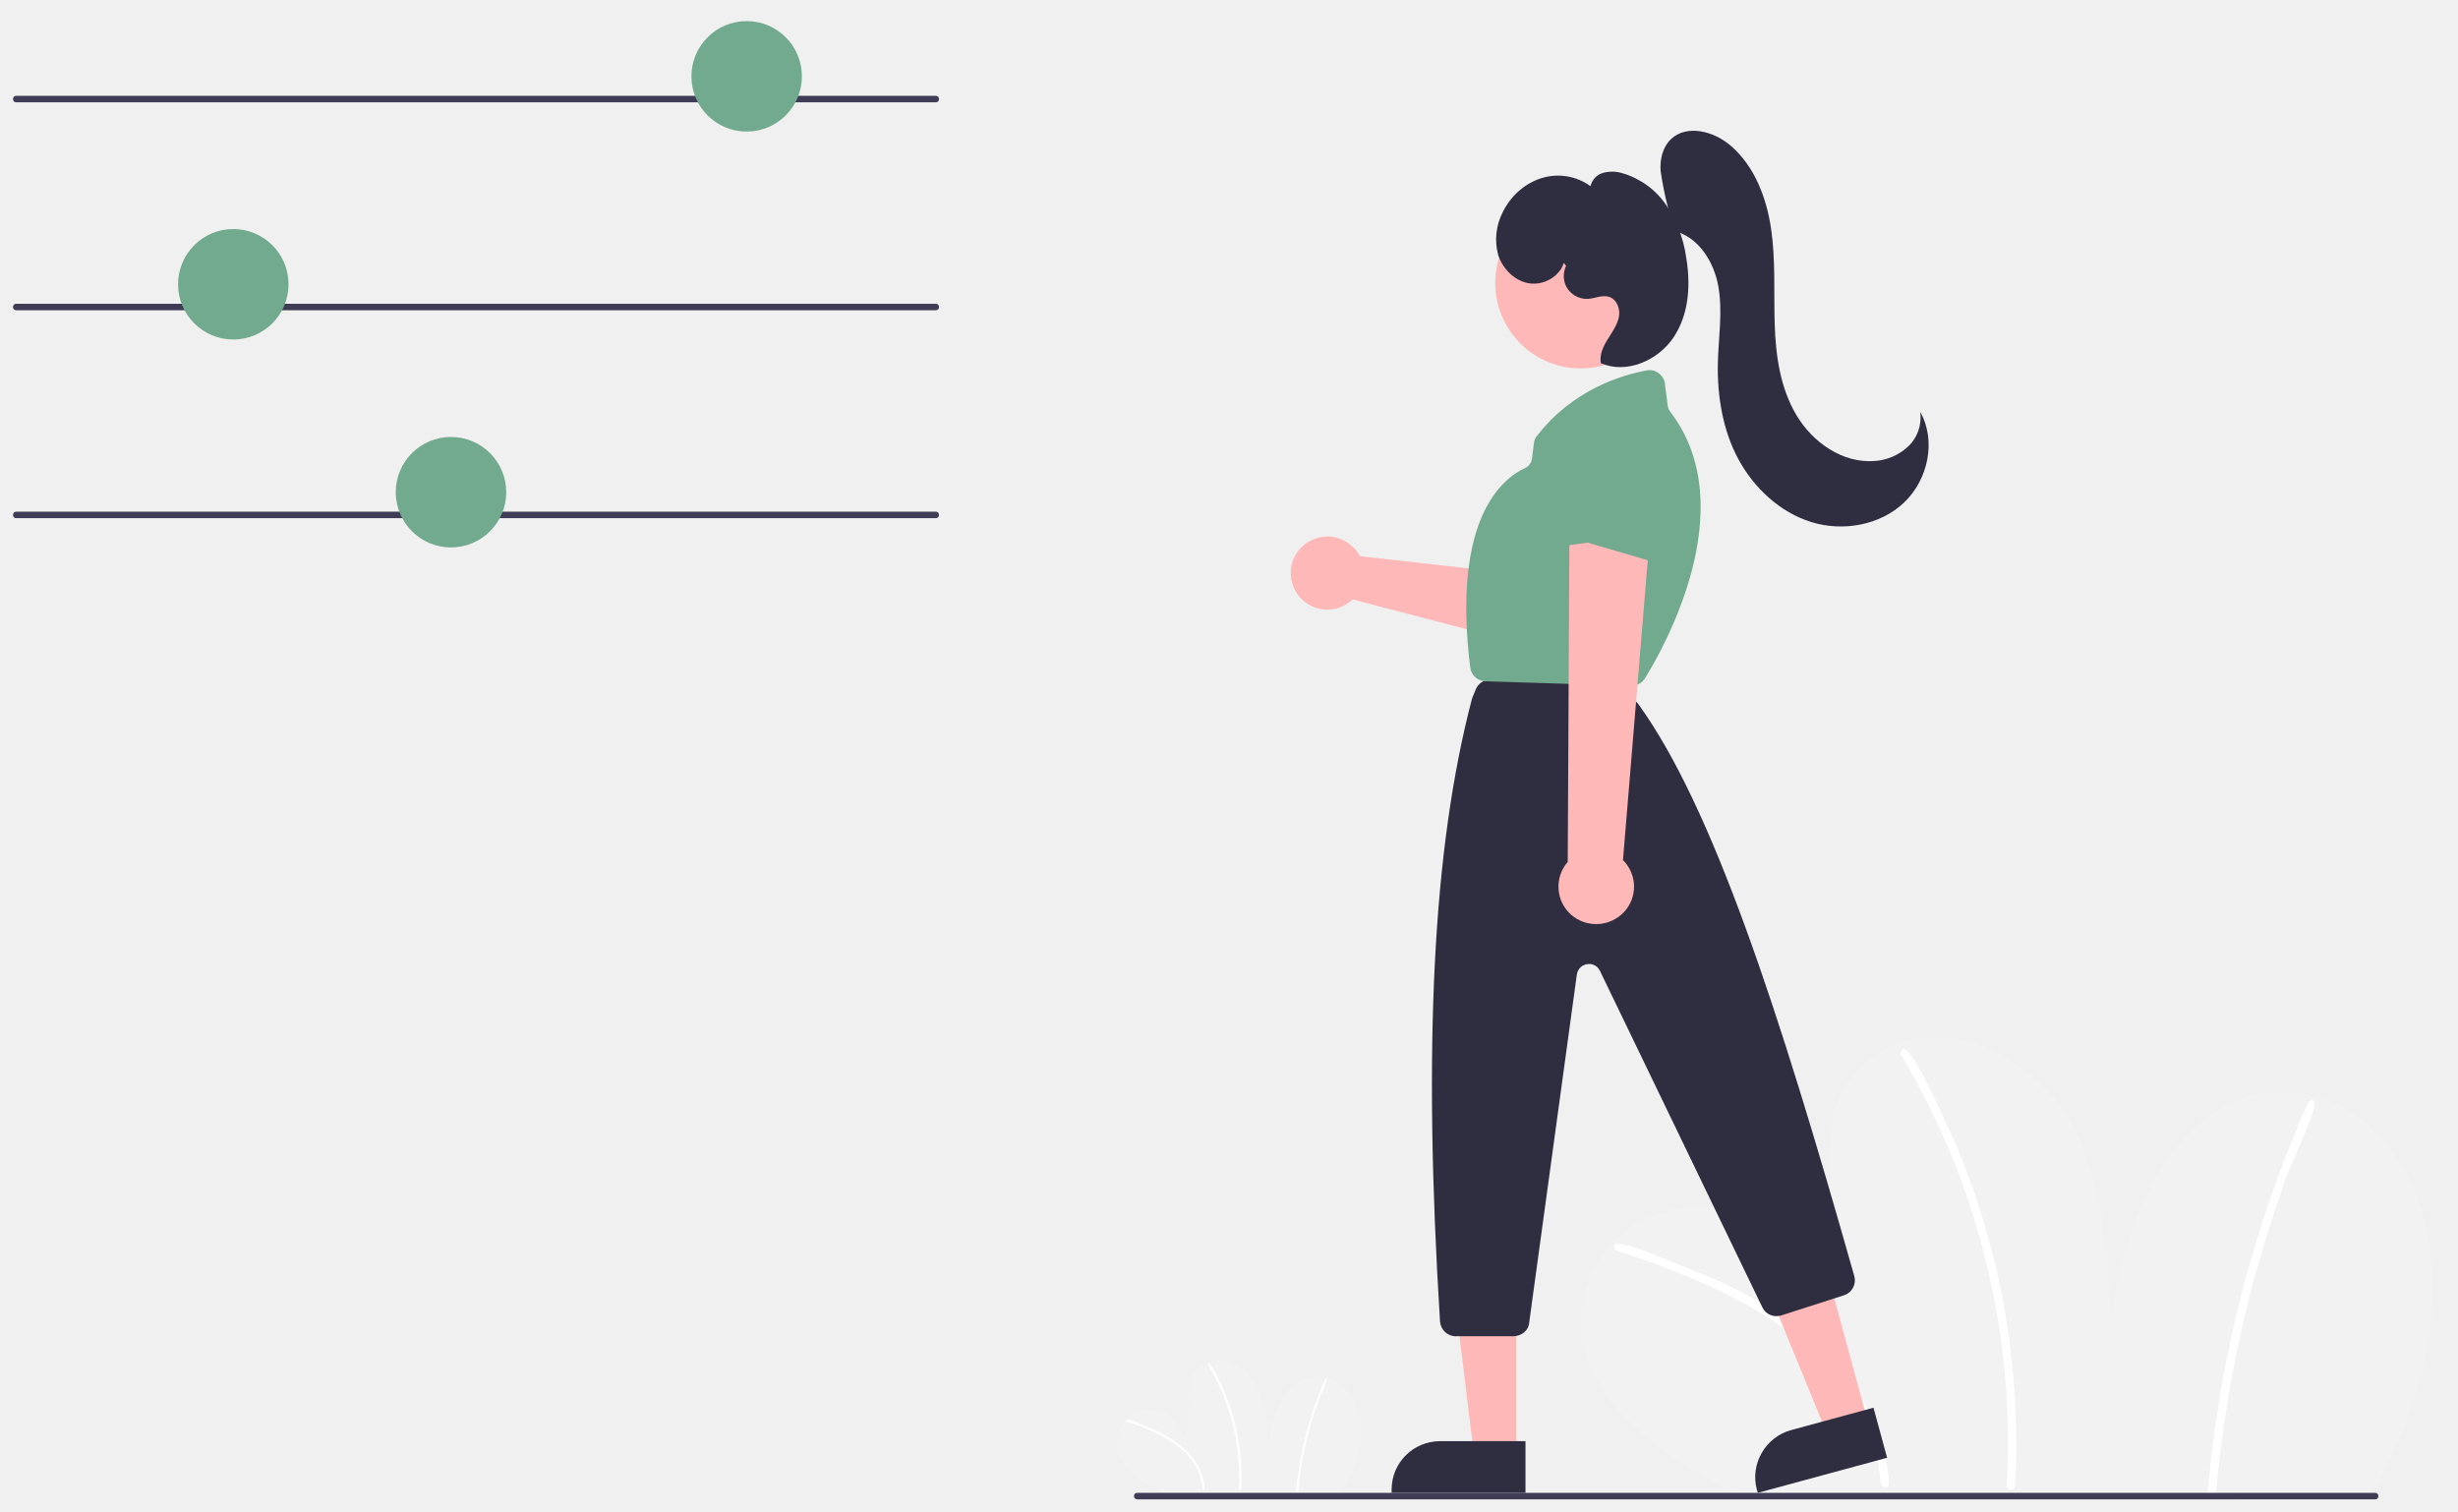
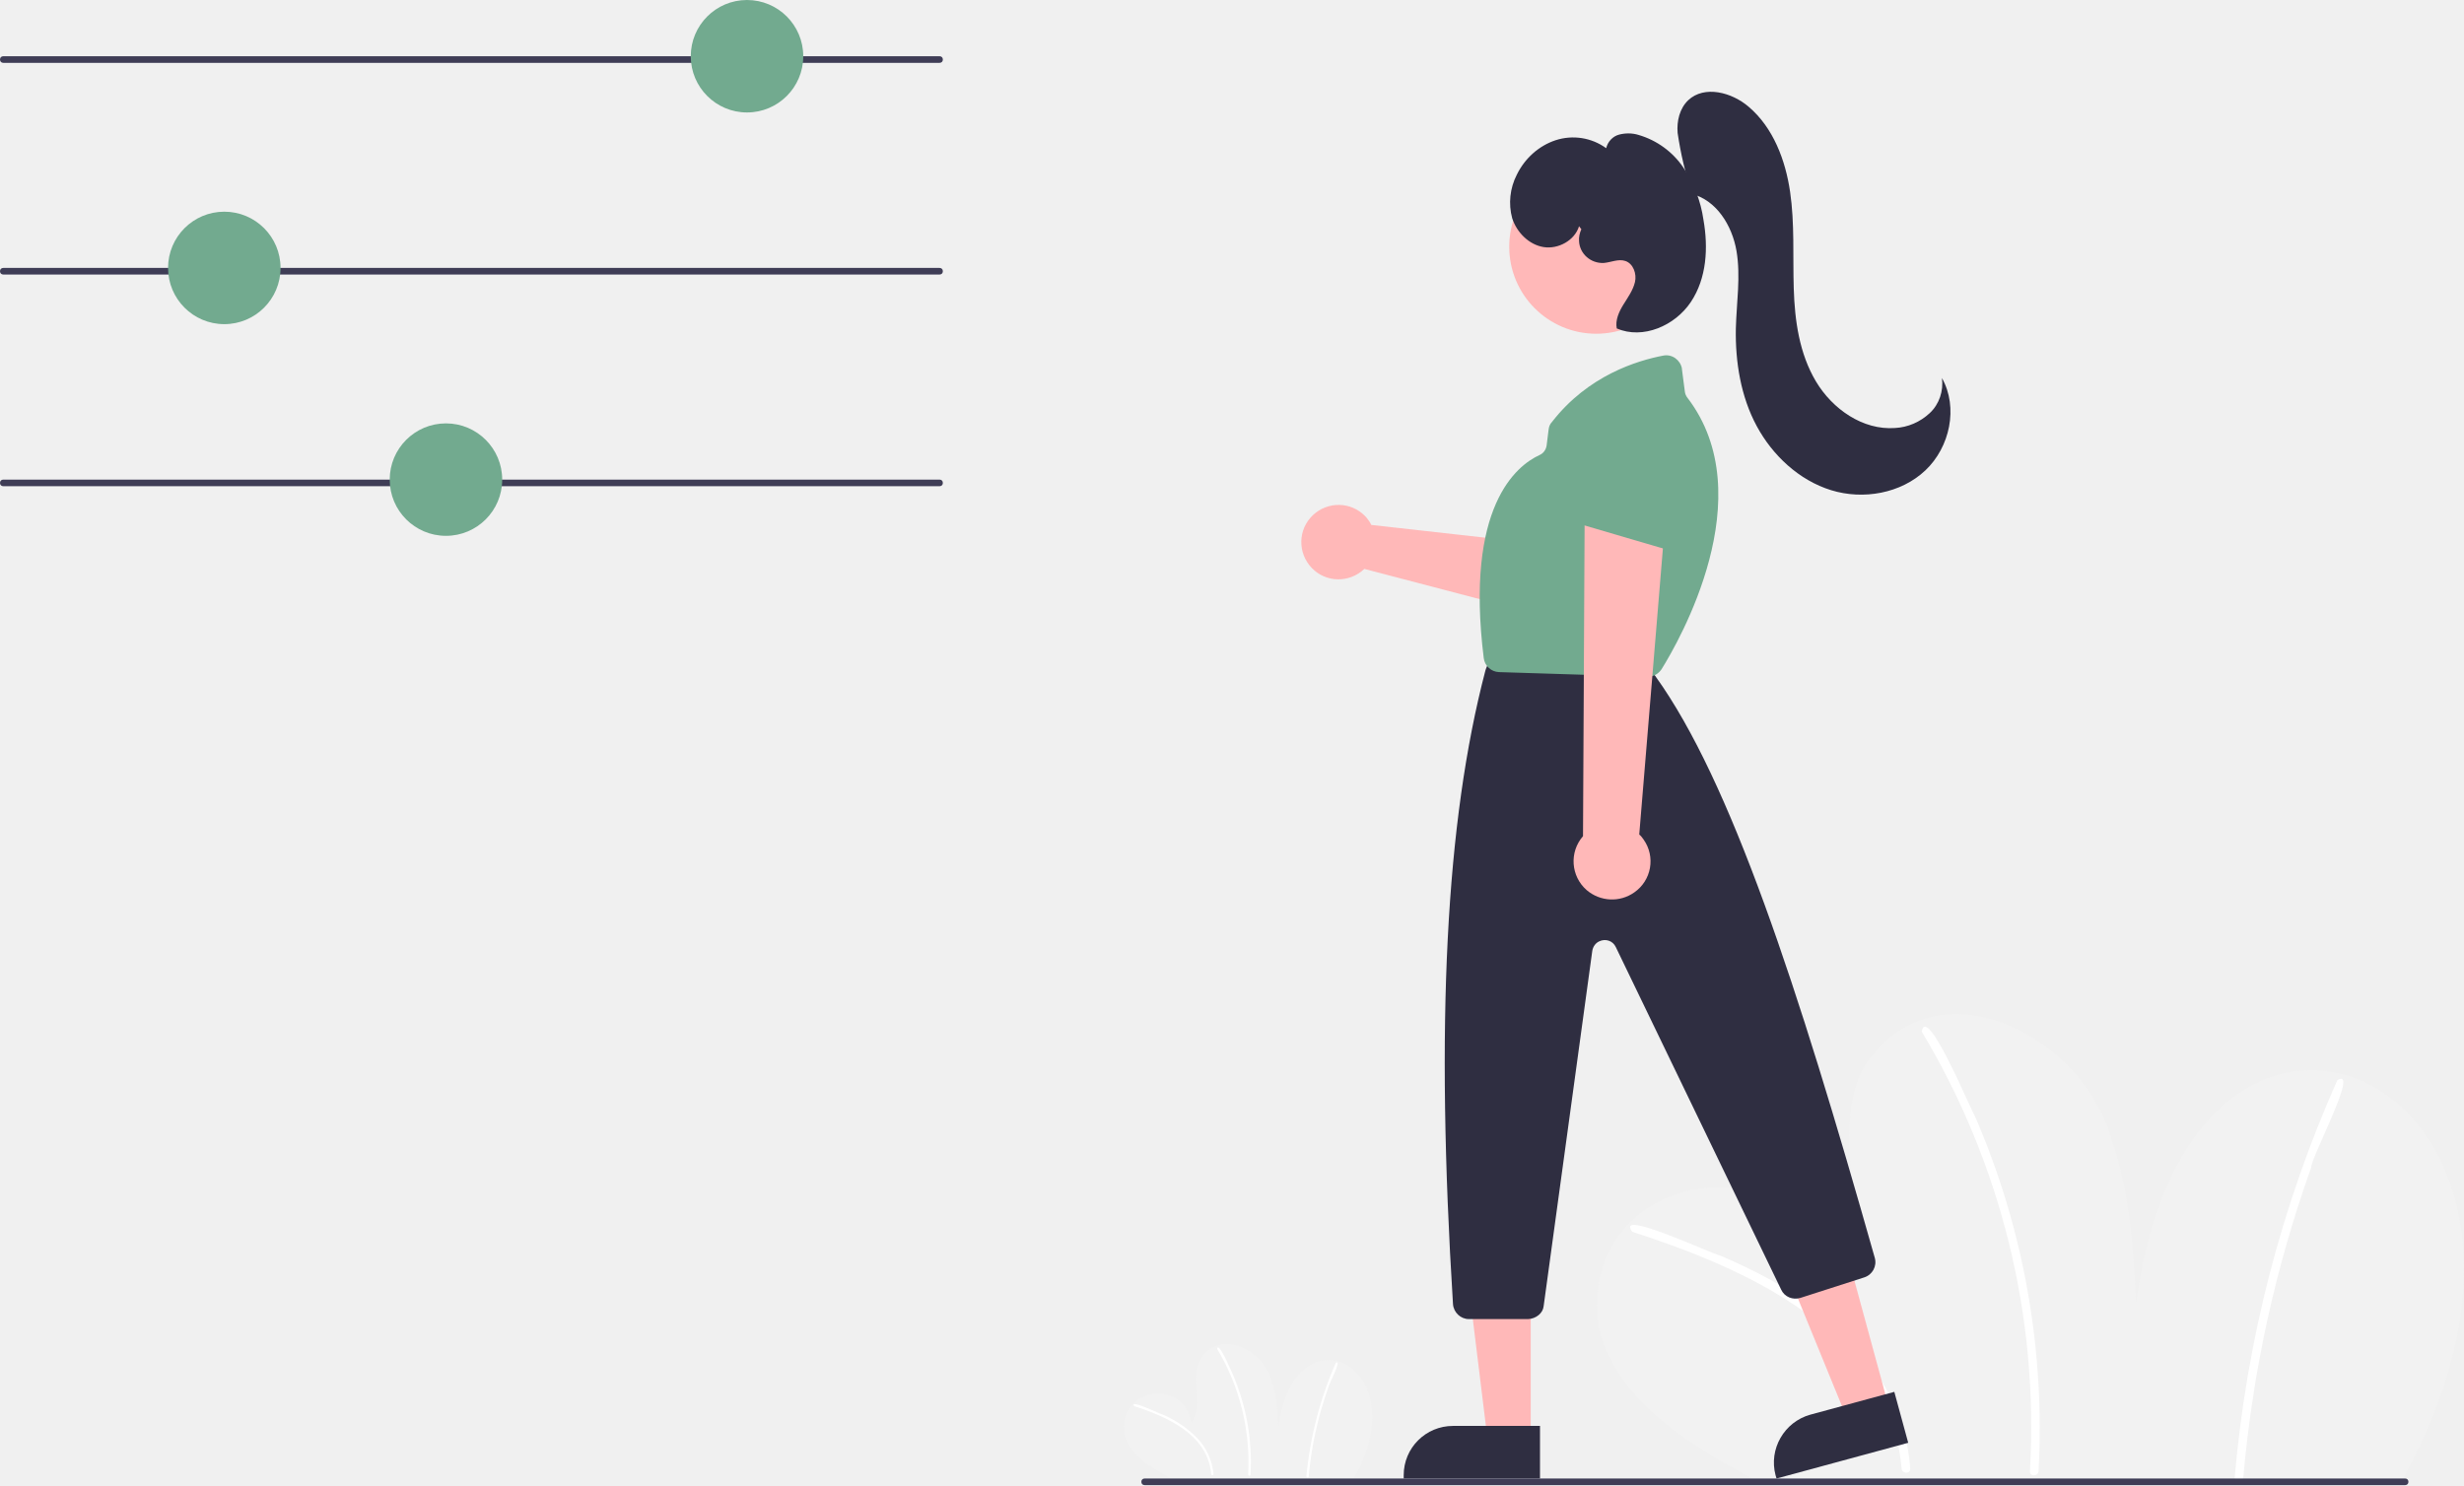
- <svg xmlns="http://www.w3.org/2000/svg" version="1.1" id="b2067efd-c319-47f4-994e-f8ea2344f64c" x="0px" y="0px" viewBox="0 0 756.5 465.1" style="enable-background:new 0 0 756.5 465.1;" xml:space="preserve">
+ <svg xmlns="http://www.w3.org/2000/svg" version="1.1" id="b2067efd-c319-47f4-994e-f8ea2344f64c" x="0px" y="0px" viewBox="0 0 744.8 449.1" style="enable-background:new 0 0 744.8 449.1;" xml:space="preserve">
  <style type="text/css">
	.st0{fill:#F2F2F2;}
	.st1{fill:#FFFFFF;}
	.st2{fill:#3F3D56;}
	.st3{fill:#72AA8F;}
	.st4{fill:#FFB8B8;}
- 	.st5{fill:#2F2E41;}
- 	.st6{fill:#A3CFBB;}
- 	.st7{fill:#D1E7DD;}
- 	.st8{fill:#6C63FF;}
+ 	.st5{fill:#6C63FF;}
+ 	.st6{fill:#2F2E41;}
</style>
-   <path class="st0" d="M729.2,461.6c68.2-120.7-62.6-182.5-79.5-55.1c-0.9-16.4-1.8-33.2-7.2-48.7c-8.3-32.2-53.4-55.6-74.9-23  c-11.4,20.2,3.7,48.6-9.4,67.7c-8.3-48.2-78.3-36.9-70.9,11.5c5.5,23.2,30.1,36.8,49.7,47.3L729.2,461.6z" />
-   <path class="st1" d="M497.4,384.9c34.6,11.2,77.9,30.2,81.4,71.6c0.1,1.6,2.7,1.7,2.6,0c-0.9-14.6-8-28-17.9-38.6  c-10.8-11.6-24.8-19.5-39.3-25.7C521.4,391.6,491.9,377.7,497.4,384.9z" />
-   <path class="st1" d="M584.9,324.4c24,40,35.4,86.3,32.7,132.9c-0.1,1.7,2.5,1.6,2.6,0c2-36.6-4.5-73.2-19-106.8  C599.5,347.5,586.3,315.7,584.9,324.4z" />
-   <path class="st1" d="M710.5,339.1c-16.9,38-27.4,78.5-31,120c-0.1,1.6,2.4,1.6,2.6,0c2.8-31.9,9.7-63.4,20.5-93.6  C702.6,362.2,717.4,334.9,710.5,339.1L710.5,339.1z" />
-   <path class="st0" d="M413.2,459.6c19.5-34.6-17.9-52.2-22.8-15.8c-0.2-4.7-0.5-9.5-2.1-13.9c-2.4-9.2-15.3-15.9-21.4-6.6  c-3.3,5.8,1.1,13.9-2.7,19.4c-2.4-13.8-22.4-10.6-20.3,3.3c1.6,6.7,8.6,10.5,14.2,13.5L413.2,459.6z" />
-   <path class="st1" d="M346.8,437.6c9.9,3.2,22.3,8.6,23.3,20.5c0,0.5,0.8,0.5,0.7,0c-0.4-4.2-2.2-8.1-5.1-11c-3.2-3.2-7-5.7-11.2-7.3  C353.7,439.5,345.3,435.5,346.8,437.6z" />
-   <path class="st1" d="M371.9,420.3c6.9,11.5,10.1,24.7,9.4,38c0,0.5,0.7,0.5,0.7,0c0.6-10.5-1.3-21-5.5-30.6  C376.1,426.9,372.3,417.8,371.9,420.3L371.9,420.3z" />
-   <path class="st1" d="M407.8,424.5c-4.8,10.9-7.8,22.5-8.9,34.3c0,0.5,0.7,0.5,0.7,0c0.8-9.1,2.8-18.1,5.9-26.8  C405.6,431.1,409.8,423.3,407.8,424.5L407.8,424.5z" />
-   <path class="st2" d="M288,31.5H5c-0.6,0-1-0.4-1-1s0.4-1,1-1h283c0.6,0,1,0.4,1,1S288.6,31.5,288,31.5z" />
-   <circle class="st3" cx="229.8" cy="23.5" r="17" />
-   <path class="st2" d="M288,95.5H5c-0.6,0-1-0.4-1-1s0.4-1,1-1h283c0.6,0,1,0.4,1,1S288.6,95.5,288,95.5z" />
-   <circle class="st3" cx="71.8" cy="87.5" r="17" />
-   <path class="st2" d="M288,159.5H5c-0.6,0-1-0.4-1-1s0.4-1,1-1h283c0.6,0,1,0.4,1,1S288.6,159.5,288,159.5z" />
-   <circle class="st3" cx="138.8" cy="151.5" r="17" />
-   <path class="st4" d="M417.6,169.7c0.4,0.5,0.7,1,0.9,1.5l52.7,5.9l7.7-10.4l17.1,9.5l-15.1,25.2l-64.6-16.9  c-4.5,4.3-11.6,4.2-15.9-0.3s-4.2-11.6,0.3-15.9c4.5-4.3,11.6-4.2,15.9,0.3C417,168.9,417.3,169.3,417.6,169.7L417.6,169.7z" />
-   <path class="st3" d="M492.3,179.3c-0.4-0.2-0.8-0.4-1.2-0.7l-21.2-17.8c-2-1.7-2.3-4.7-0.6-6.8c0.1-0.1,0.2-0.2,0.3-0.3l19.2-19.3  c1.7-1.7,4.3-1.9,6.2-0.5l14.5,10.6c1.9,1.4,2.5,3.9,1.5,6l-12.6,26.6C497.4,179.3,494.7,180.3,492.3,179.3z" />
-   <polygon class="st4" points="574.9,437.7 562.2,441.1 542.9,393.9 561.6,388.9 " />
-   <path class="st5" d="M551.2,440.2l25.4-6.9l0,0l4.2,15.4l0,0L541,459.5l0,0l-0.3-1C538.6,450.6,543.3,442.4,551.2,440.2L551.2,440.2  z" />
-   <polygon class="st4" points="466.7,447.3 453.6,447.3 447.4,396.7 466.7,396.7 " />
-   <path class="st5" d="M443.2,443.6h26.3l0,0v15.9l0,0h-41.2l0,0v-1C428.3,450.2,435,443.6,443.2,443.6z" />
-   <circle class="st4" cx="486.5" cy="87.1" r="26.3" />
-   <path class="st5" d="M465.9,411.3H448c-2.5,0-4.6-2-4.8-4.5c-5.3-84.9-2.2-145.8,9.8-191.6c0.1-0.2,0.1-0.4,0.2-0.6l1-2.4  c0.7-1.8,2.5-3,4.5-3h36.8c1.4,0,2.7,0.6,3.7,1.7l5,5.8c0.1,0.1,0.2,0.2,0.3,0.4c22.6,31.5,42.8,93,66.2,175.7  c0.7,2.5-0.7,5.1-3.2,5.9l-19.3,6.2c-2.3,0.7-4.8-0.3-5.8-2.5l-50-103.6c-0.9-1.9-3.1-2.6-5-1.7c-1.1,0.5-1.9,1.6-2.1,2.9  l-14.7,107.4C470.4,409.5,468.3,411.2,465.9,411.3z" />
-   <path class="st3" d="M502.1,211.1c-0.1,0-0.1,0-0.2,0l-44.8-1.4c-2.4-0.1-4.3-1.9-4.6-4.2c-5.7-45.9,9.9-58.2,16.8-61.4  c1.2-0.5,2-1.6,2.2-2.9l0.6-4.8c0.1-0.9,0.4-1.7,1-2.3c10.9-14.1,25.8-18.6,33.7-20.1c2.6-0.5,5.1,1.3,5.6,3.9c0,0.1,0,0.2,0,0.2  l0.9,6.9c0.1,0.7,0.4,1.3,0.8,1.8c22.7,29.7-2.6,73.6-7.9,82.1l0,0C505.3,210.2,503.8,211.1,502.1,211.1z" />
-   <path class="st4" d="M498,282.3c5.2-3.6,6.5-10.8,2.8-16c-0.4-0.6-0.8-1.1-1.3-1.5l8.3-100.4l-24.8,3.4l-0.5,97.5  c-4.2,4.8-3.7,12.1,1.1,16.3C487.7,285.1,493.6,285.4,498,282.3L498,282.3z" />
-   <path class="st3" d="M509.4,172.9c-0.5,0-0.9-0.1-1.4-0.2l-26.6-7.8c-2.5-0.7-4-3.4-3.3-6c0-0.1,0.1-0.3,0.1-0.4l9.8-25.4  c0.8-2.2,3.2-3.5,5.5-3l17.6,3.8c2.3,0.5,3.9,2.5,3.8,4.8l-0.8,29.4C514.1,170.8,512,172.8,509.4,172.9L509.4,172.9z" />
-   <path class="st2" d="M731,461.5H350c-0.6,0-1-0.4-1-1s0.4-1,1-1h381c0.6,0,1,0.4,1,1S731.6,461.5,731,461.5z" />
-   <path class="st5" d="M515.4,70.8c-2-5.9-3.4-12-4.3-18.1c-0.3-3.6,0.6-7.4,3.2-9.9c4.9-4.6,13.2-2.4,18.3,2  c7.4,6.3,11.1,16.1,12.5,25.7s0.8,19.4,1.1,29.2s1.7,19.7,6.7,28.1s14.2,14.8,23.9,14.1c3.9-0.2,7.6-1.8,10.5-4.5  c2.9-2.7,4.2-6.7,3.7-10.6c5,8.9,2.4,20.9-5,27.9s-18.8,9-28.5,6s-17.7-10.5-22.5-19.4s-6.5-19.4-6.3-29.5  c0.2-7.8,1.5-15.7,0.2-23.4s-6.1-15.5-13.7-17.3L515.4,70.8z" />
-   <path class="st5" d="M481.3,80.9c-1.3,4.3-6.3,7-10.7,6.3s-8.1-4.4-9.5-8.7c-1.2-4.4-0.7-9.1,1.4-13.2c2.4-4.9,6.6-8.7,11.7-10.4  c5.2-1.7,10.9-0.8,15.3,2.4c0.5-2,2-3.6,3.9-4.1c1.9-0.5,4-0.5,5.9,0.1c5.5,1.6,10.3,5.1,13.5,9.8c3.2,4.8,5.3,10.2,6.1,15.8  c1.5,8.5,1,17.7-3.8,24.9s-14.5,11.4-22.4,8c-0.5-2.5,0.7-5.1,2-7.2s2.9-4.3,3.5-6.8s-0.5-5.6-2.9-6.4c-2.1-0.7-4.3,0.4-6.5,0.6  c-3.9,0.2-7.3-2.7-7.5-6.6c-0.1-1.2,0.2-2.5,0.7-3.6L481.3,80.9z" />
-   <rect x="-153" y="87.9" class="st6" width="108" height="108" />
-   <rect x="-153" y="224.4" class="st7" width="108" height="108" />
-   <rect x="-153" y="-47.5" class="st3" width="108" height="108" />
-   <rect x="-153" y="361" class="st8" width="108" height="108" />
-   <text transform="matrix(1 0 0 1 -297.1255 422.024)" style="fill:#FDFFFE; font-family:'MyriadPro-Regular'; font-size:18px;">Original</text>
-   <text transform="matrix(1 0 0 1 -298.4932 141.9011)">
-     <tspan x="0" y="0" style="fill:#FDFFFE; font-family:'MyriadPro-Regular'; font-size:18px;">Design green </tspan>
-     <tspan x="0" y="21.6" style="fill:#FDFFFE; font-family:'MyriadPro-Regular'; font-size:18px;">a3cfbb </tspan>
-   </text>
-   <text transform="matrix(1 0 0 1 -301.2285 271.3201)">
-     <tspan x="0" y="0" style="fill:#FDFFFE; font-family:'MyriadPro-Regular'; font-size:18px;">Design light green </tspan>
-     <tspan x="0" y="21.6" style="fill:#FDFFFE; font-family:'MyriadPro-Regular'; font-size:18px;">d1e7dd</tspan>
-   </text>
-   <text transform="matrix(1 0 0 1 -299.8608 6.5)">
-     <tspan x="0" y="0" style="fill:#FDFFFE; font-family:'MyriadPro-Regular'; font-size:18px;">New dark green </tspan>
-     <tspan x="0" y="21.6" style="fill:#FDFFFE; font-family:'MyriadPro-Regular'; font-size:18px;">72aa8f</tspan>
-   </text>
+   <path class="st0" d="M725.2,449.1c68.2-120.7-62.6-182.5-79.5-55.1c-0.9-16.4-1.8-33.2-7.2-48.7c-8.3-32.2-53.4-55.6-74.9-23  c-11.4,20.2,3.7,48.6-9.4,67.7c-8.3-48.2-78.3-36.9-70.9,11.5c5.5,23.2,30.1,36.8,49.7,47.3L725.2,449.1z" />
+   <path class="st1" d="M493.4,372.4c34.6,11.2,77.9,30.2,81.4,71.6c0.1,1.6,2.7,1.7,2.6,0c-0.9-14.6-8-28-17.9-38.6  c-10.8-11.6-24.8-19.5-39.3-25.7C517.4,379.1,487.9,365.2,493.4,372.4z" />
+   <path class="st1" d="M580.9,311.9c24,40,35.4,86.3,32.7,132.9c-0.1,1.7,2.5,1.6,2.6,0c2-36.6-4.5-73.2-19-106.8  C595.5,335,582.3,303.2,580.9,311.9z" />
+   <path class="st1" d="M706.5,326.6c-16.9,38-27.4,78.5-31,120c-0.1,1.6,2.4,1.6,2.6,0c2.8-31.9,9.7-63.4,20.5-93.6  C698.6,349.7,713.4,322.4,706.5,326.6L706.5,326.6z" />
+   <path class="st0" d="M409.2,447.1c19.5-34.6-17.9-52.2-22.8-15.8c-0.2-4.7-0.5-9.5-2.1-13.9c-2.4-9.2-15.3-15.9-21.4-6.6  c-3.3,5.8,1.1,13.9-2.7,19.4c-2.4-13.8-22.4-10.6-20.3,3.3c1.6,6.7,8.6,10.5,14.2,13.5L409.2,447.1z" />
+   <path class="st1" d="M342.8,425.1c9.9,3.2,22.3,8.6,23.3,20.5c0,0.5,0.8,0.5,0.7,0c-0.4-4.2-2.2-8.1-5.1-11c-3.2-3.2-7-5.7-11.2-7.3  C349.7,427,341.3,423,342.8,425.1z" />
+   <path class="st1" d="M367.9,407.8c6.9,11.5,10.1,24.7,9.4,38c0,0.5,0.7,0.5,0.7,0c0.6-10.5-1.3-21-5.5-30.6  C372.1,414.4,368.3,405.3,367.9,407.8L367.9,407.8z" />
+   <path class="st1" d="M403.8,412c-4.8,10.9-7.8,22.5-8.9,34.3c0,0.5,0.7,0.5,0.7,0c0.8-9.1,2.8-18.1,5.9-26.8  C401.6,418.6,405.8,410.8,403.8,412L403.8,412z" />
+   <path class="st2" d="M284,19H1c-0.6,0-1-0.4-1-1s0.4-1,1-1h283c0.6,0,1,0.4,1,1S284.6,19,284,19z" />
+   <circle class="st3" cx="225.8" cy="17" r="17" />
+   <path class="st2" d="M284,83H1c-0.6,0-1-0.4-1-1s0.4-1,1-1h283c0.6,0,1,0.4,1,1S284.6,83,284,83z" />
+   <circle class="st3" cx="67.8" cy="81" r="17" />
+   <path class="st2" d="M284,147H1c-0.6,0-1-0.4-1-1s0.4-1,1-1h283c0.6,0,1,0.4,1,1S284.6,147,284,147z" />
+   <circle class="st3" cx="134.8" cy="145" r="17" />
+   <path class="st4" d="M413.6,157.2c0.4,0.5,0.7,1,0.9,1.5l52.7,5.9l7.7-10.4l17.1,9.5l-15.1,25.2L412.4,172  c-4.5,4.3-11.6,4.2-15.9-0.3s-4.2-11.6,0.3-15.9c4.5-4.3,11.6-4.2,15.9,0.3C413,156.4,413.3,156.8,413.6,157.2L413.6,157.2z" />
+   <path class="st5" d="M488.3,172.8c-0.4-0.2-0.8-0.4-1.2-0.7l-21.2-17.8c-2-1.7-2.3-4.7-0.6-6.8c0.1-0.1,0.2-0.2,0.3-0.3l19.2-19.3  c1.7-1.7,4.3-1.9,6.2-0.5l14.5,10.6c1.9,1.4,2.5,3.9,1.5,6l-12.6,26.6C493.4,172.8,490.7,173.8,488.3,172.8z" />
+   <polygon class="st4" points="570.9,425.2 558.2,428.6 538.9,381.4 557.6,376.4 " />
+   <path class="st6" d="M547.2,427.7l25.4-6.9l0,0l4.2,15.4l0,0L537,447l0,0l-0.3-1C534.6,438.1,539.3,429.9,547.2,427.7L547.2,427.7z" />
+   <polygon class="st4" points="462.7,434.8 449.6,434.8 443.4,384.2 462.7,384.2 " />
+   <path class="st6" d="M439.2,431.1h26.3l0,0V447l0,0h-41.2l0,0v-1C424.3,437.7,431,431.1,439.2,431.1z" />
+   <circle class="st4" cx="482.5" cy="74.6" r="26.3" />
+   <path class="st6" d="M461.9,398.8H444c-2.5,0-4.6-2-4.8-4.5c-5.3-84.9-2.2-145.8,9.8-191.6c0.1-0.2,0.1-0.4,0.2-0.6l1-2.4  c0.7-1.8,2.5-3,4.5-3h36.8c1.4,0,2.7,0.6,3.7,1.7l5,5.8c0.1,0.1,0.2,0.2,0.3,0.4c22.6,31.5,42.8,93,66.2,175.7  c0.7,2.5-0.7,5.1-3.2,5.9l-19.3,6.2c-2.3,0.7-4.8-0.3-5.8-2.5l-50-103.6c-0.9-1.9-3.1-2.6-5-1.7c-1.1,0.5-1.9,1.6-2.1,2.9  l-14.7,107.4C466.4,397,464.3,398.7,461.9,398.8z" />
+   <path class="st3" d="M498.1,204.6c-0.1,0-0.1,0-0.2,0l-44.8-1.4c-2.4-0.1-4.3-1.9-4.6-4.2c-5.7-45.9,9.9-58.2,16.8-61.4  c1.2-0.5,2-1.6,2.2-2.9l0.6-4.8c0.1-0.9,0.4-1.7,1-2.3c10.9-14.1,25.8-18.6,33.7-20.1c2.6-0.5,5.1,1.3,5.6,3.9c0,0.1,0,0.2,0,0.2  l0.9,6.9c0.1,0.7,0.4,1.3,0.8,1.8c22.7,29.7-2.6,73.6-7.9,82.1l0,0C501.3,203.7,499.8,204.6,498.1,204.6z" />
+   <path class="st4" d="M494,269.8c5.2-3.6,6.5-10.8,2.8-16c-0.4-0.6-0.8-1.1-1.3-1.5l8.3-100.4l-24.8,3.4l-0.5,97.5  c-4.2,4.8-3.7,12.1,1.1,16.3C483.7,272.6,489.6,272.9,494,269.8L494,269.8z" />
+   <path class="st3" d="M505.4,166.4c-0.5,0-0.9-0.1-1.4-0.2l-26.6-7.8c-2.5-0.7-4-3.4-3.3-6c0-0.1,0.1-0.3,0.1-0.4l9.8-25.4  c0.8-2.2,3.2-3.5,5.5-3l17.6,3.8c2.3,0.5,3.9,2.5,3.8,4.8l-0.8,29.4C510.1,164.3,508,166.3,505.4,166.4L505.4,166.4z" />
+   <path class="st2" d="M727,449H346c-0.6,0-1-0.4-1-1s0.4-1,1-1h381c0.6,0,1,0.4,1,1S727.6,449,727,449z" />
+   <path class="st6" d="M511.4,58.3c-2-5.9-3.4-12-4.3-18.1c-0.3-3.6,0.6-7.4,3.2-9.9c4.9-4.6,13.2-2.4,18.3,2  c7.4,6.3,11.1,16.1,12.5,25.7s0.8,19.4,1.1,29.2s1.7,19.7,6.7,28.1s14.2,14.8,23.9,14.1c3.9-0.2,7.6-1.8,10.5-4.5  c2.9-2.7,4.2-6.7,3.7-10.6c5,8.9,2.4,20.9-5,27.9s-18.8,9-28.5,6s-17.7-10.5-22.5-19.4s-6.5-19.4-6.3-29.5  c0.2-7.8,1.5-15.7,0.2-23.4s-6.1-15.5-13.7-17.3L511.4,58.3z" />
+   <path class="st6" d="M477.3,68.4c-1.3,4.3-6.3,7-10.7,6.3s-8.1-4.4-9.5-8.7c-1.2-4.4-0.7-9.1,1.4-13.2c2.4-4.9,6.6-8.7,11.7-10.4  c5.2-1.7,10.9-0.8,15.3,2.4c0.5-2,2-3.6,3.9-4.1c1.9-0.5,4-0.5,5.9,0.1c5.5,1.6,10.3,5.1,13.5,9.8c3.2,4.8,5.3,10.2,6.1,15.8  c1.5,8.5,1,17.7-3.8,24.9s-14.5,11.4-22.4,8c-0.5-2.5,0.7-5.1,2-7.2s2.9-4.3,3.5-6.8s-0.5-5.6-2.9-6.4c-2.1-0.7-4.3,0.4-6.5,0.6  c-3.9,0.2-7.3-2.7-7.5-6.6c-0.1-1.2,0.2-2.5,0.7-3.6L477.3,68.4z" />
</svg>
